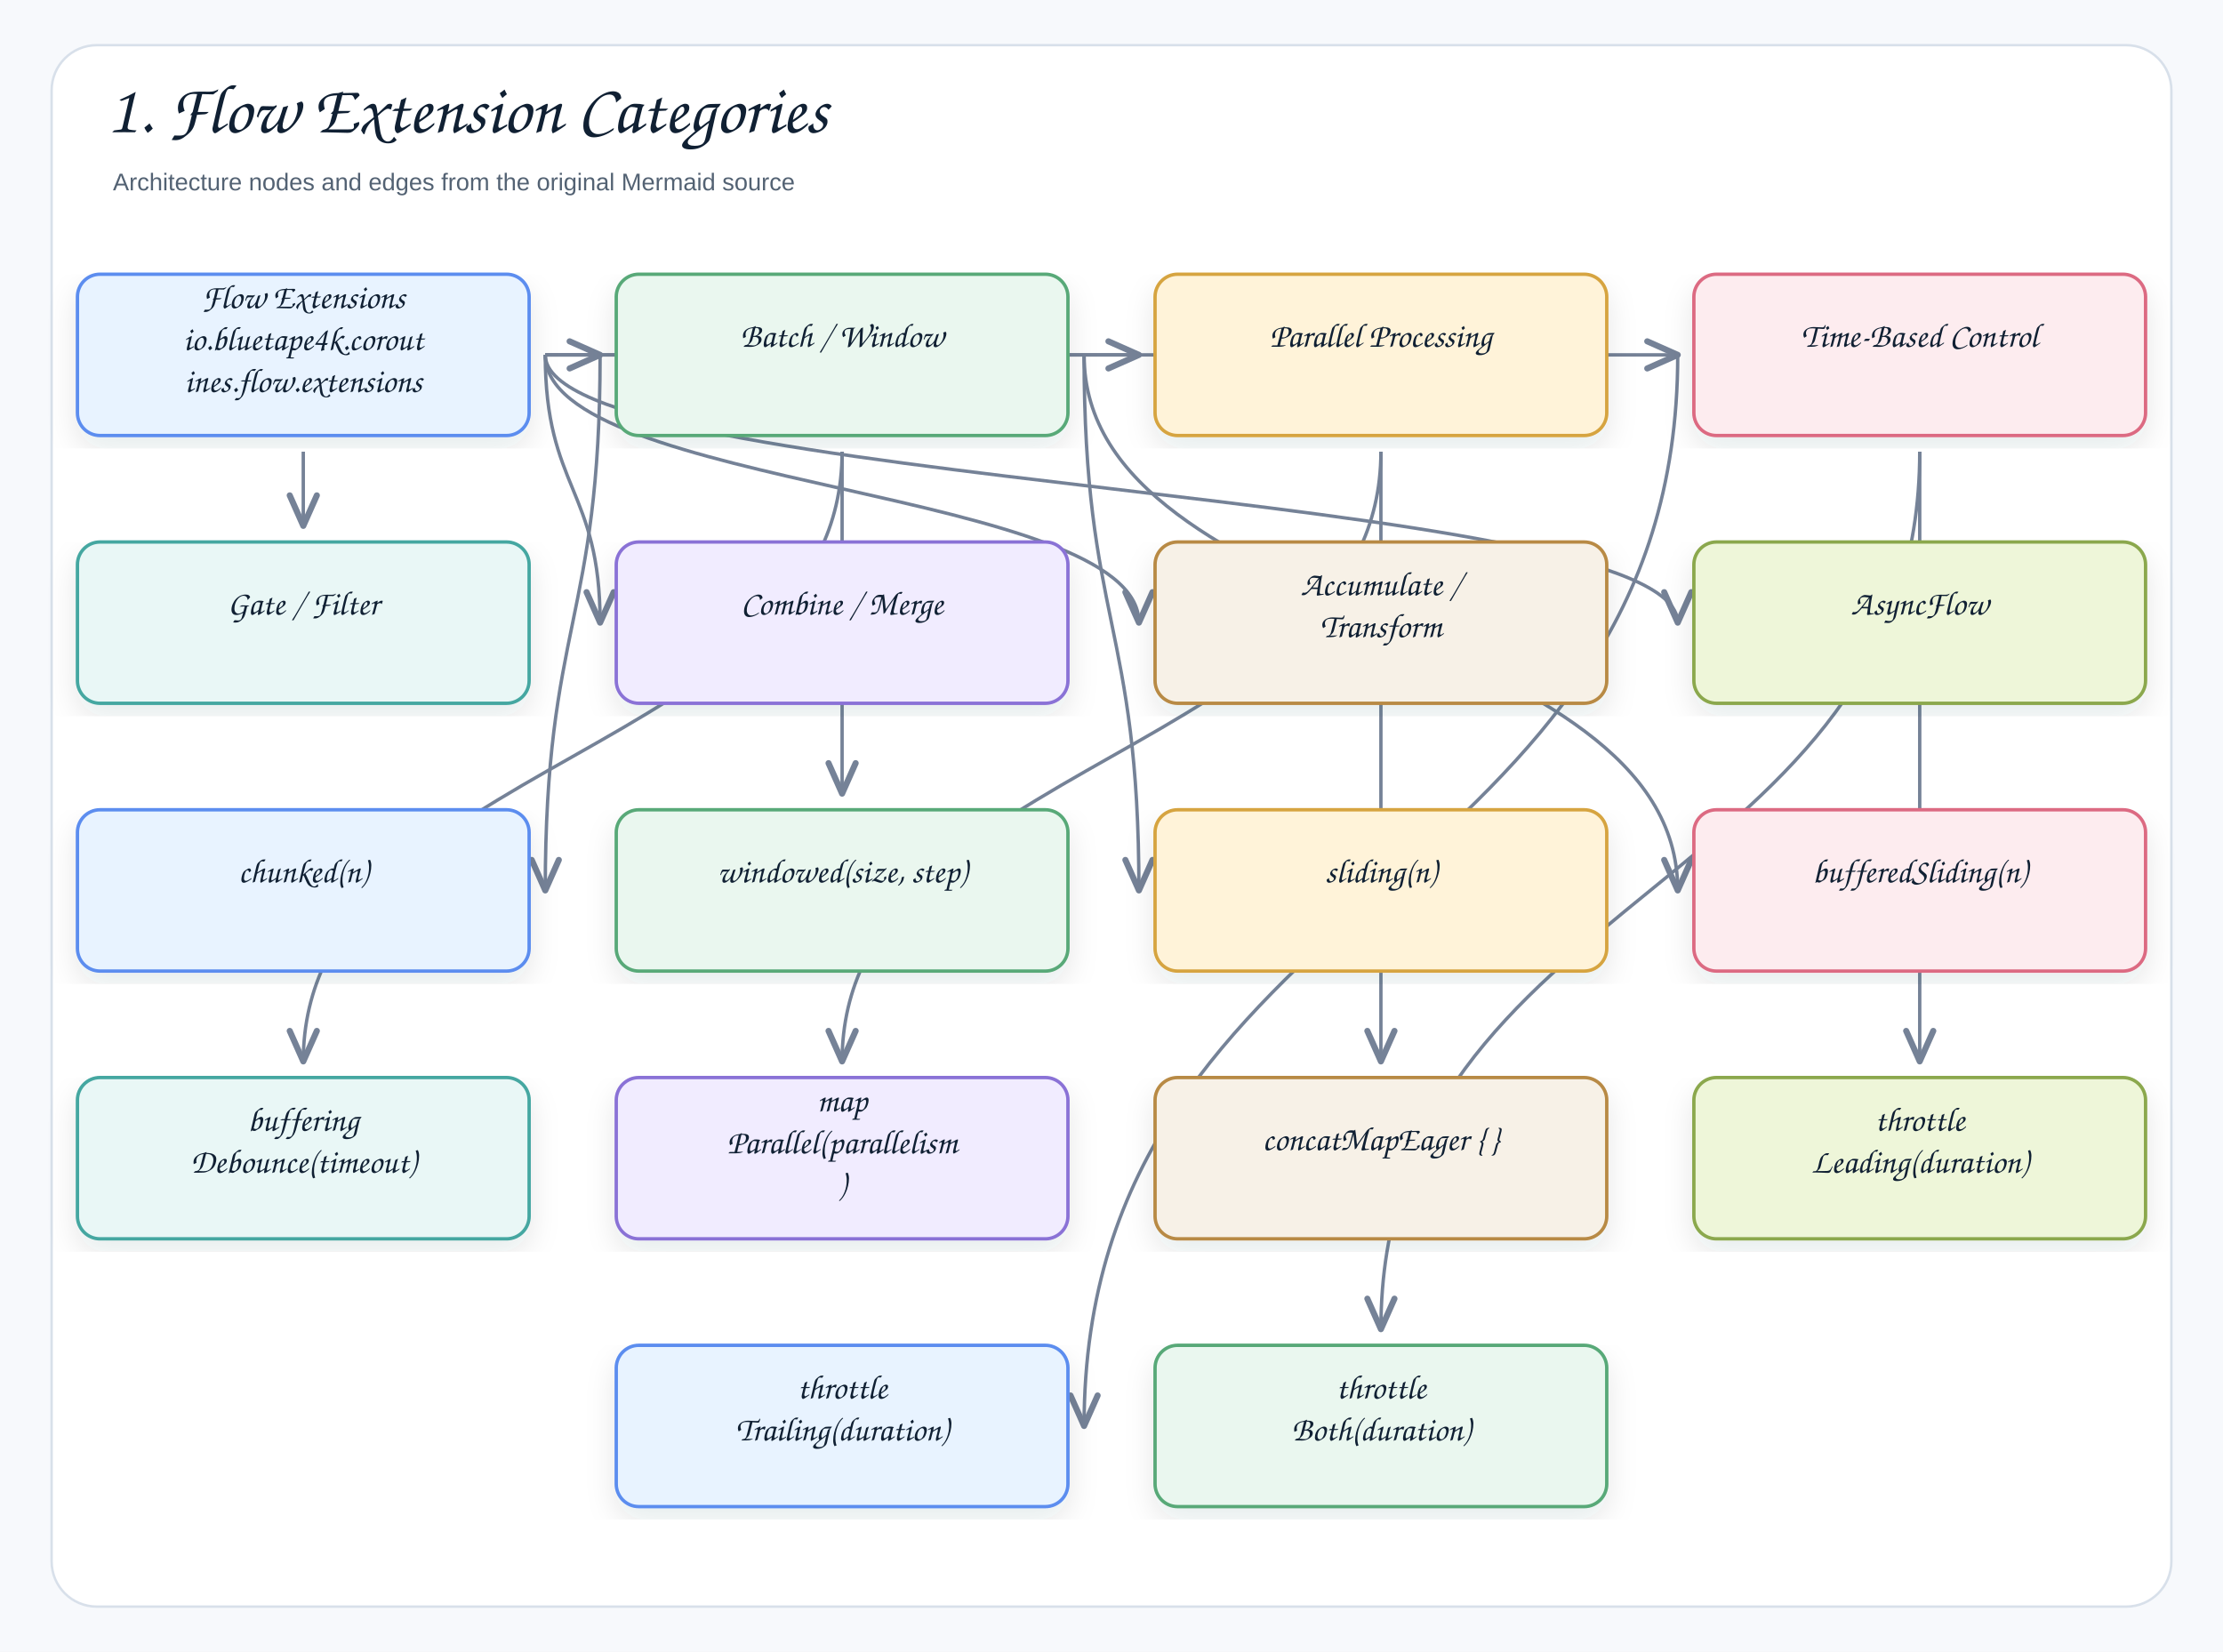
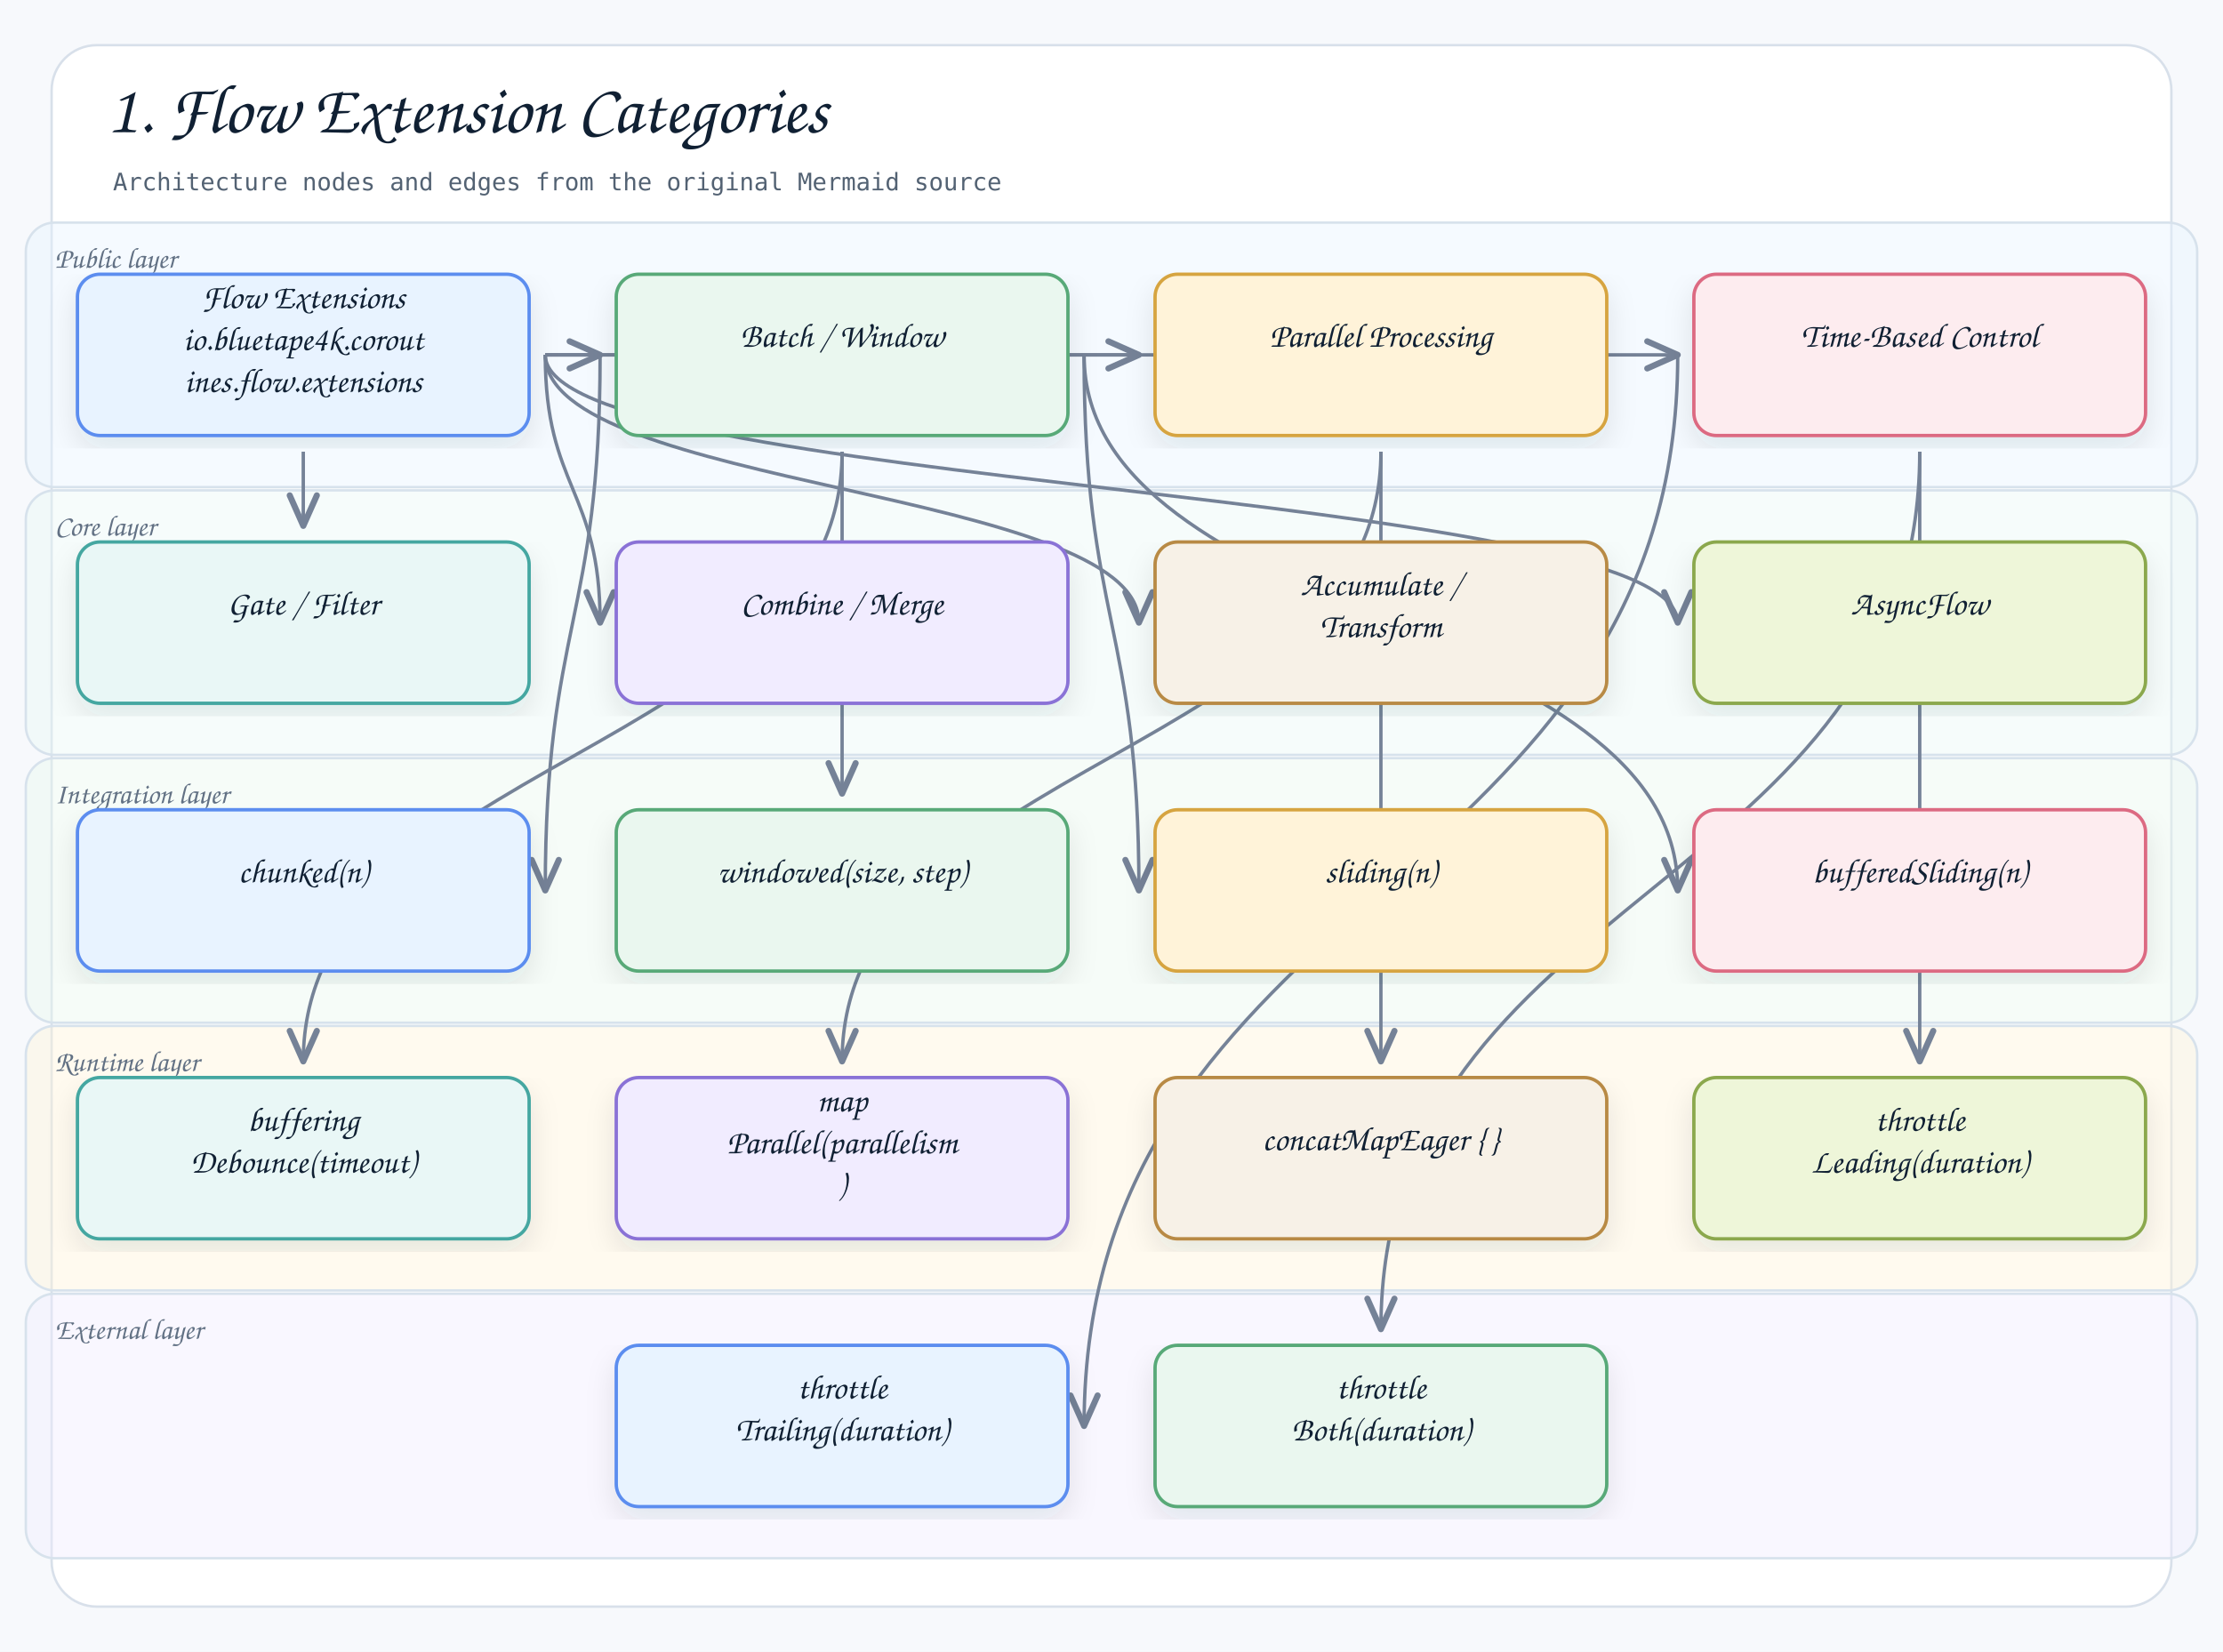
<svg xmlns="http://www.w3.org/2000/svg" width="1378" height="1024" viewBox="0 0 1378 1024" role="img" aria-label="1. Flow Extension Categories">
  <defs>
    <filter id="shadow" x="-8%" y="-8%" width="116%" height="116%">
      <feDropShadow dx="0" dy="8" stdDeviation="9" flood-color="#1f2937" flood-opacity="0.10" />
    </filter>
    <marker id="openArrow" markerWidth="12" markerHeight="10" refX="10" refY="5" orient="auto" markerUnits="strokeWidth">
      <path d="M 1 1 L 10 5 L 1 9" fill="none" stroke="#758297" stroke-width="1.8" stroke-linecap="round" stroke-linejoin="round" />
    </marker>
    <marker id="inherit" markerWidth="14" markerHeight="12" refX="12" refY="6" orient="auto" markerUnits="strokeWidth">
      <path d="M 0 1 L 12 6 L 0 11 Z" fill="#ffffff" stroke="#758297" stroke-width="1.8" />
    </marker>
    <style>
    .canvas{fill:#f7f9fc}.frame{fill:#fff;stroke:#d8e0ea;stroke-width:1.5}
-     .title{font-family:"Architects Daughter","Comic Sans MS","Comic Sans",cursive;font-size:43px;font-weight:400;fill:#102033}
-     .subtitle{font-family:"Comic Sans MS","Comic Sans","Comic Neue",Arial,sans-serif;font-size:15px;font-weight:400;fill:#536273}
-     .label{font-family:"Architects Daughter","Comic Sans MS","Comic Sans",cursive;font-size:25px;font-weight:400;fill:#102033}
-     .smallLabel{font-family:"Architects Daughter","Comic Sans MS","Comic Sans",cursive;font-size:21px;font-weight:400;fill:#102033}
-     .mono{font-family:"Comic Sans MS","Comic Sans","Comic Neue",Arial,sans-serif;font-size:12px;font-weight:400;fill:#102033}
-     .small{font-family:"Comic Sans MS","Comic Sans","Comic Neue",Arial,sans-serif;font-size:12px;font-weight:400;fill:#536273}
-     .strong{font-family:"Comic Sans MS","Comic Sans","Comic Neue",Arial,sans-serif;font-size:13px;font-weight:400;fill:#102033}
+     .title{font-family:"Architects Daughter","Comic Mono","Comic Sans MS","Comic Sans",cursive;font-size:43px;font-weight:400;fill:#102033}
+     .subtitle{font-family:"Comic Mono","Comic Sans MS","Comic Sans",monospace;font-size:15px;font-weight:400;fill:#536273}
+     .label{font-family:"Architects Daughter","Comic Mono","Comic Sans MS","Comic Sans",cursive;font-size:25px;font-weight:400;fill:#102033}
+     .smallLabel{font-family:"Architects Daughter","Comic Mono","Comic Sans MS","Comic Sans",cursive;font-size:21px;font-weight:400;fill:#102033}
+     .mono{font-family:"Comic Mono","Comic Sans MS","Comic Sans",monospace;font-size:12px;font-weight:400;fill:#102033}
+     .small{font-family:"Comic Mono","Comic Sans MS","Comic Sans",monospace;font-size:12px;font-weight:400;fill:#536273}
+     .strong{font-family:"Comic Mono","Comic Sans MS","Comic Sans",monospace;font-size:13px;font-weight:400;fill:#102033}
    .card{stroke-width:2.1;filter:url(#shadow)}.compartment{stroke-width:1.5;fill:none}
    .line{stroke:#758297;stroke-width:2.1;fill:none;marker-end:url(#openArrow)}
    .plainLine{stroke:#758297;stroke-width:2.1;fill:none}
    .dashed{stroke:#758297;stroke-width:2.1;stroke-dasharray:7 6;fill:none;marker-end:url(#openArrow)}
    .inheritLine{stroke:#758297;stroke-width:2.2;fill:none;marker-end:url(#inherit)}
    .implLine{stroke:#758297;stroke-width:2.2;stroke-dasharray:8 7;fill:none;marker-end:url(#inherit)}
-   </style>
+ 
+       /* README_LAYER_BANDS:START */
+       .readmeLayerBand{fill-opacity:.42;stroke:#D7E2EC;stroke-width:1.5}
+       .readmeLayerLabel{font-family:"Architects Daughter","Comic Mono","Comic Sans MS","Comic Sans",cursive;font-size:18px;fill:#627184;font-weight:400}
+       /* README_LAYER_BANDS:END */
+     </style>
  </defs>
  <rect class="canvas" width="1378" height="1024" />
  <rect class="frame" x="32" y="28" width="1314" height="968" rx="28" />
  <text class="title" x="66" y="82">1. Flow Extension Categories</text>
  <text class="subtitle" x="70" y="118">Architecture nodes and edges from the original Mermaid source</text>
+   <g id="readme-layer-bands">
+     <g id="readme-layer-1">
+       <rect class="readmeLayerBand" x="16" y="138" width="1346" height="164" rx="18" fill="#E8F3FF" />
+       <text class="readmeLayerLabel" x="34" y="166">Public layer</text>
+     </g>
+     <g id="readme-layer-2">
+       <rect class="readmeLayerBand" x="16" y="304" width="1346" height="164" rx="18" fill="#E9F7F6" />
+       <text class="readmeLayerLabel" x="34" y="332">Core layer</text>
+     </g>
+     <g id="readme-layer-3">
+       <rect class="readmeLayerBand" x="16" y="470" width="1346" height="164" rx="18" fill="#EAF7EF" />
+       <text class="readmeLayerLabel" x="34" y="498">Integration layer</text>
+     </g>
+     <g id="readme-layer-4">
+       <rect class="readmeLayerBand" x="16" y="636" width="1346" height="164" rx="18" fill="#FFF3D9" />
+       <text class="readmeLayerLabel" x="34" y="664">Runtime layer</text>
+     </g>
+     <g id="readme-layer-5">
+       <rect class="readmeLayerBand" x="16" y="802" width="1346" height="164" rx="18" fill="#F1ECFF" />
+       <text class="readmeLayerLabel" x="34" y="830">External layer</text>
+     </g>
+   </g>
  <path class="line" d="M1190 280 C1190 552 856 552 856 824" />
  <path class="line" d="M1040 220 C1040 552 672 552 672 884" />
  <path class="line" d="M1190 280 C1190 469 1190 469 1190 658" />
  <path class="line" d="M856 280 C856 469 856 469 856 658" />
  <path class="line" d="M856 280 C856 469 522 469 522 658" />
  <path class="line" d="M522 280 C522 469 188 469 188 658" />
  <path class="line" d="M672 220 C672 386 1040 386 1040 552" />
  <path class="line" d="M672 220 C672 386 706 386 706 552" />
  <path class="line" d="M522 280 C522 386 522 386 522 492" />
  <path class="line" d="M372 220 C372 386 338 386 338 552" />
  <path class="line" d="M338 220 C338 303 1040 303 1040 386" />
  <path class="line" d="M338 220 C338 303 706 303 706 386" />
  <path class="line" d="M338 220 C338 303 372 303 372 386" />
  <path class="line" d="M188 280 C188 303 188 303 188 326" />
  <path class="line" d="M338 220 C338 220 1040 220 1040 220" />
  <path class="line" d="M338 220 C338 220 706 220 706 220" />
  <path class="line" d="M338 220 C338 220 372 220 372 220" />
  <g transform="translate(48,170)">
    <rect class="card" x="0" y="0" width="280" height="100" rx="14" fill="#E8F3FF" stroke="#5B8DEF" />
    <text class="smallLabel" x="140" y="21" text-anchor="middle">Flow Extensions</text>
    <text class="smallLabel" x="140" y="47" text-anchor="middle">io.bluetape4k.corout</text>
    <text class="smallLabel" x="140" y="73" text-anchor="middle">ines.flow.extensions</text>
  </g>
  <g transform="translate(382,170)">
    <rect class="card" x="0" y="0" width="280" height="100" rx="14" fill="#EAF7EF" stroke="#58A978" />
    <text class="smallLabel" x="140" y="45" text-anchor="middle">Batch / Window</text>
  </g>
  <g transform="translate(716,170)">
    <rect class="card" x="0" y="0" width="280" height="100" rx="14" fill="#FFF3D9" stroke="#D6A441" />
    <text class="smallLabel" x="140" y="45" text-anchor="middle">Parallel Processing</text>
  </g>
  <g transform="translate(1050,170)">
    <rect class="card" x="0" y="0" width="280" height="100" rx="14" fill="#FDECEF" stroke="#DC6B82" />
    <text class="smallLabel" x="140" y="45" text-anchor="middle">Time-Based Control</text>
  </g>
  <g transform="translate(48,336)">
    <rect class="card" x="0" y="0" width="280" height="100" rx="14" fill="#E9F7F6" stroke="#45A7A1" />
    <text class="smallLabel" x="140" y="45" text-anchor="middle">Gate / Filter</text>
  </g>
  <g transform="translate(382,336)">
    <rect class="card" x="0" y="0" width="280" height="100" rx="14" fill="#F1ECFF" stroke="#8A72D6" />
    <text class="smallLabel" x="140" y="45" text-anchor="middle">Combine / Merge</text>
  </g>
  <g transform="translate(716,336)">
    <rect class="card" x="0" y="0" width="280" height="100" rx="14" fill="#F7F1E7" stroke="#B88A44" />
    <text class="smallLabel" x="140" y="33" text-anchor="middle">Accumulate /</text>
    <text class="smallLabel" x="140" y="59" text-anchor="middle">Transform</text>
  </g>
  <g transform="translate(1050,336)">
    <rect class="card" x="0" y="0" width="280" height="100" rx="14" fill="#EEF6D9" stroke="#8BA84D" />
    <text class="smallLabel" x="140" y="45" text-anchor="middle">AsyncFlow</text>
  </g>
  <g transform="translate(48,502)">
    <rect class="card" x="0" y="0" width="280" height="100" rx="14" fill="#E8F3FF" stroke="#5B8DEF" />
    <text class="smallLabel" x="140" y="45" text-anchor="middle">chunked(n)</text>
  </g>
  <g transform="translate(382,502)">
    <rect class="card" x="0" y="0" width="280" height="100" rx="14" fill="#EAF7EF" stroke="#58A978" />
    <text class="smallLabel" x="140" y="45" text-anchor="middle">windowed(size, step)</text>
  </g>
  <g transform="translate(716,502)">
    <rect class="card" x="0" y="0" width="280" height="100" rx="14" fill="#FFF3D9" stroke="#D6A441" />
    <text class="smallLabel" x="140" y="45" text-anchor="middle">sliding(n)</text>
  </g>
  <g transform="translate(1050,502)">
    <rect class="card" x="0" y="0" width="280" height="100" rx="14" fill="#FDECEF" stroke="#DC6B82" />
    <text class="smallLabel" x="140" y="45" text-anchor="middle">bufferedSliding(n)</text>
  </g>
  <g transform="translate(48,668)">
    <rect class="card" x="0" y="0" width="280" height="100" rx="14" fill="#E9F7F6" stroke="#45A7A1" />
    <text class="smallLabel" x="140" y="33" text-anchor="middle">buffering</text>
    <text class="smallLabel" x="140" y="59" text-anchor="middle">Debounce(timeout)</text>
  </g>
  <g transform="translate(382,668)">
    <rect class="card" x="0" y="0" width="280" height="100" rx="14" fill="#F1ECFF" stroke="#8A72D6" />
    <text class="smallLabel" x="140" y="21" text-anchor="middle">map</text>
    <text class="smallLabel" x="140" y="47" text-anchor="middle">Parallel(parallelism</text>
    <text class="smallLabel" x="140" y="73" text-anchor="middle">)</text>
  </g>
  <g transform="translate(716,668)">
    <rect class="card" x="0" y="0" width="280" height="100" rx="14" fill="#F7F1E7" stroke="#B88A44" />
    <text class="smallLabel" x="140" y="45" text-anchor="middle">concatMapEager { }</text>
  </g>
  <g transform="translate(1050,668)">
    <rect class="card" x="0" y="0" width="280" height="100" rx="14" fill="#EEF6D9" stroke="#8BA84D" />
    <text class="smallLabel" x="140" y="33" text-anchor="middle">throttle</text>
    <text class="smallLabel" x="140" y="59" text-anchor="middle">Leading(duration)</text>
  </g>
  <g transform="translate(382,834)">
    <rect class="card" x="0" y="0" width="280" height="100" rx="14" fill="#E8F3FF" stroke="#5B8DEF" />
    <text class="smallLabel" x="140" y="33" text-anchor="middle">throttle</text>
    <text class="smallLabel" x="140" y="59" text-anchor="middle">Trailing(duration)</text>
  </g>
  <g transform="translate(716,834)">
    <rect class="card" x="0" y="0" width="280" height="100" rx="14" fill="#EAF7EF" stroke="#58A978" />
    <text class="smallLabel" x="140" y="33" text-anchor="middle">throttle</text>
    <text class="smallLabel" x="140" y="59" text-anchor="middle">Both(duration)</text>
  </g>
</svg>
